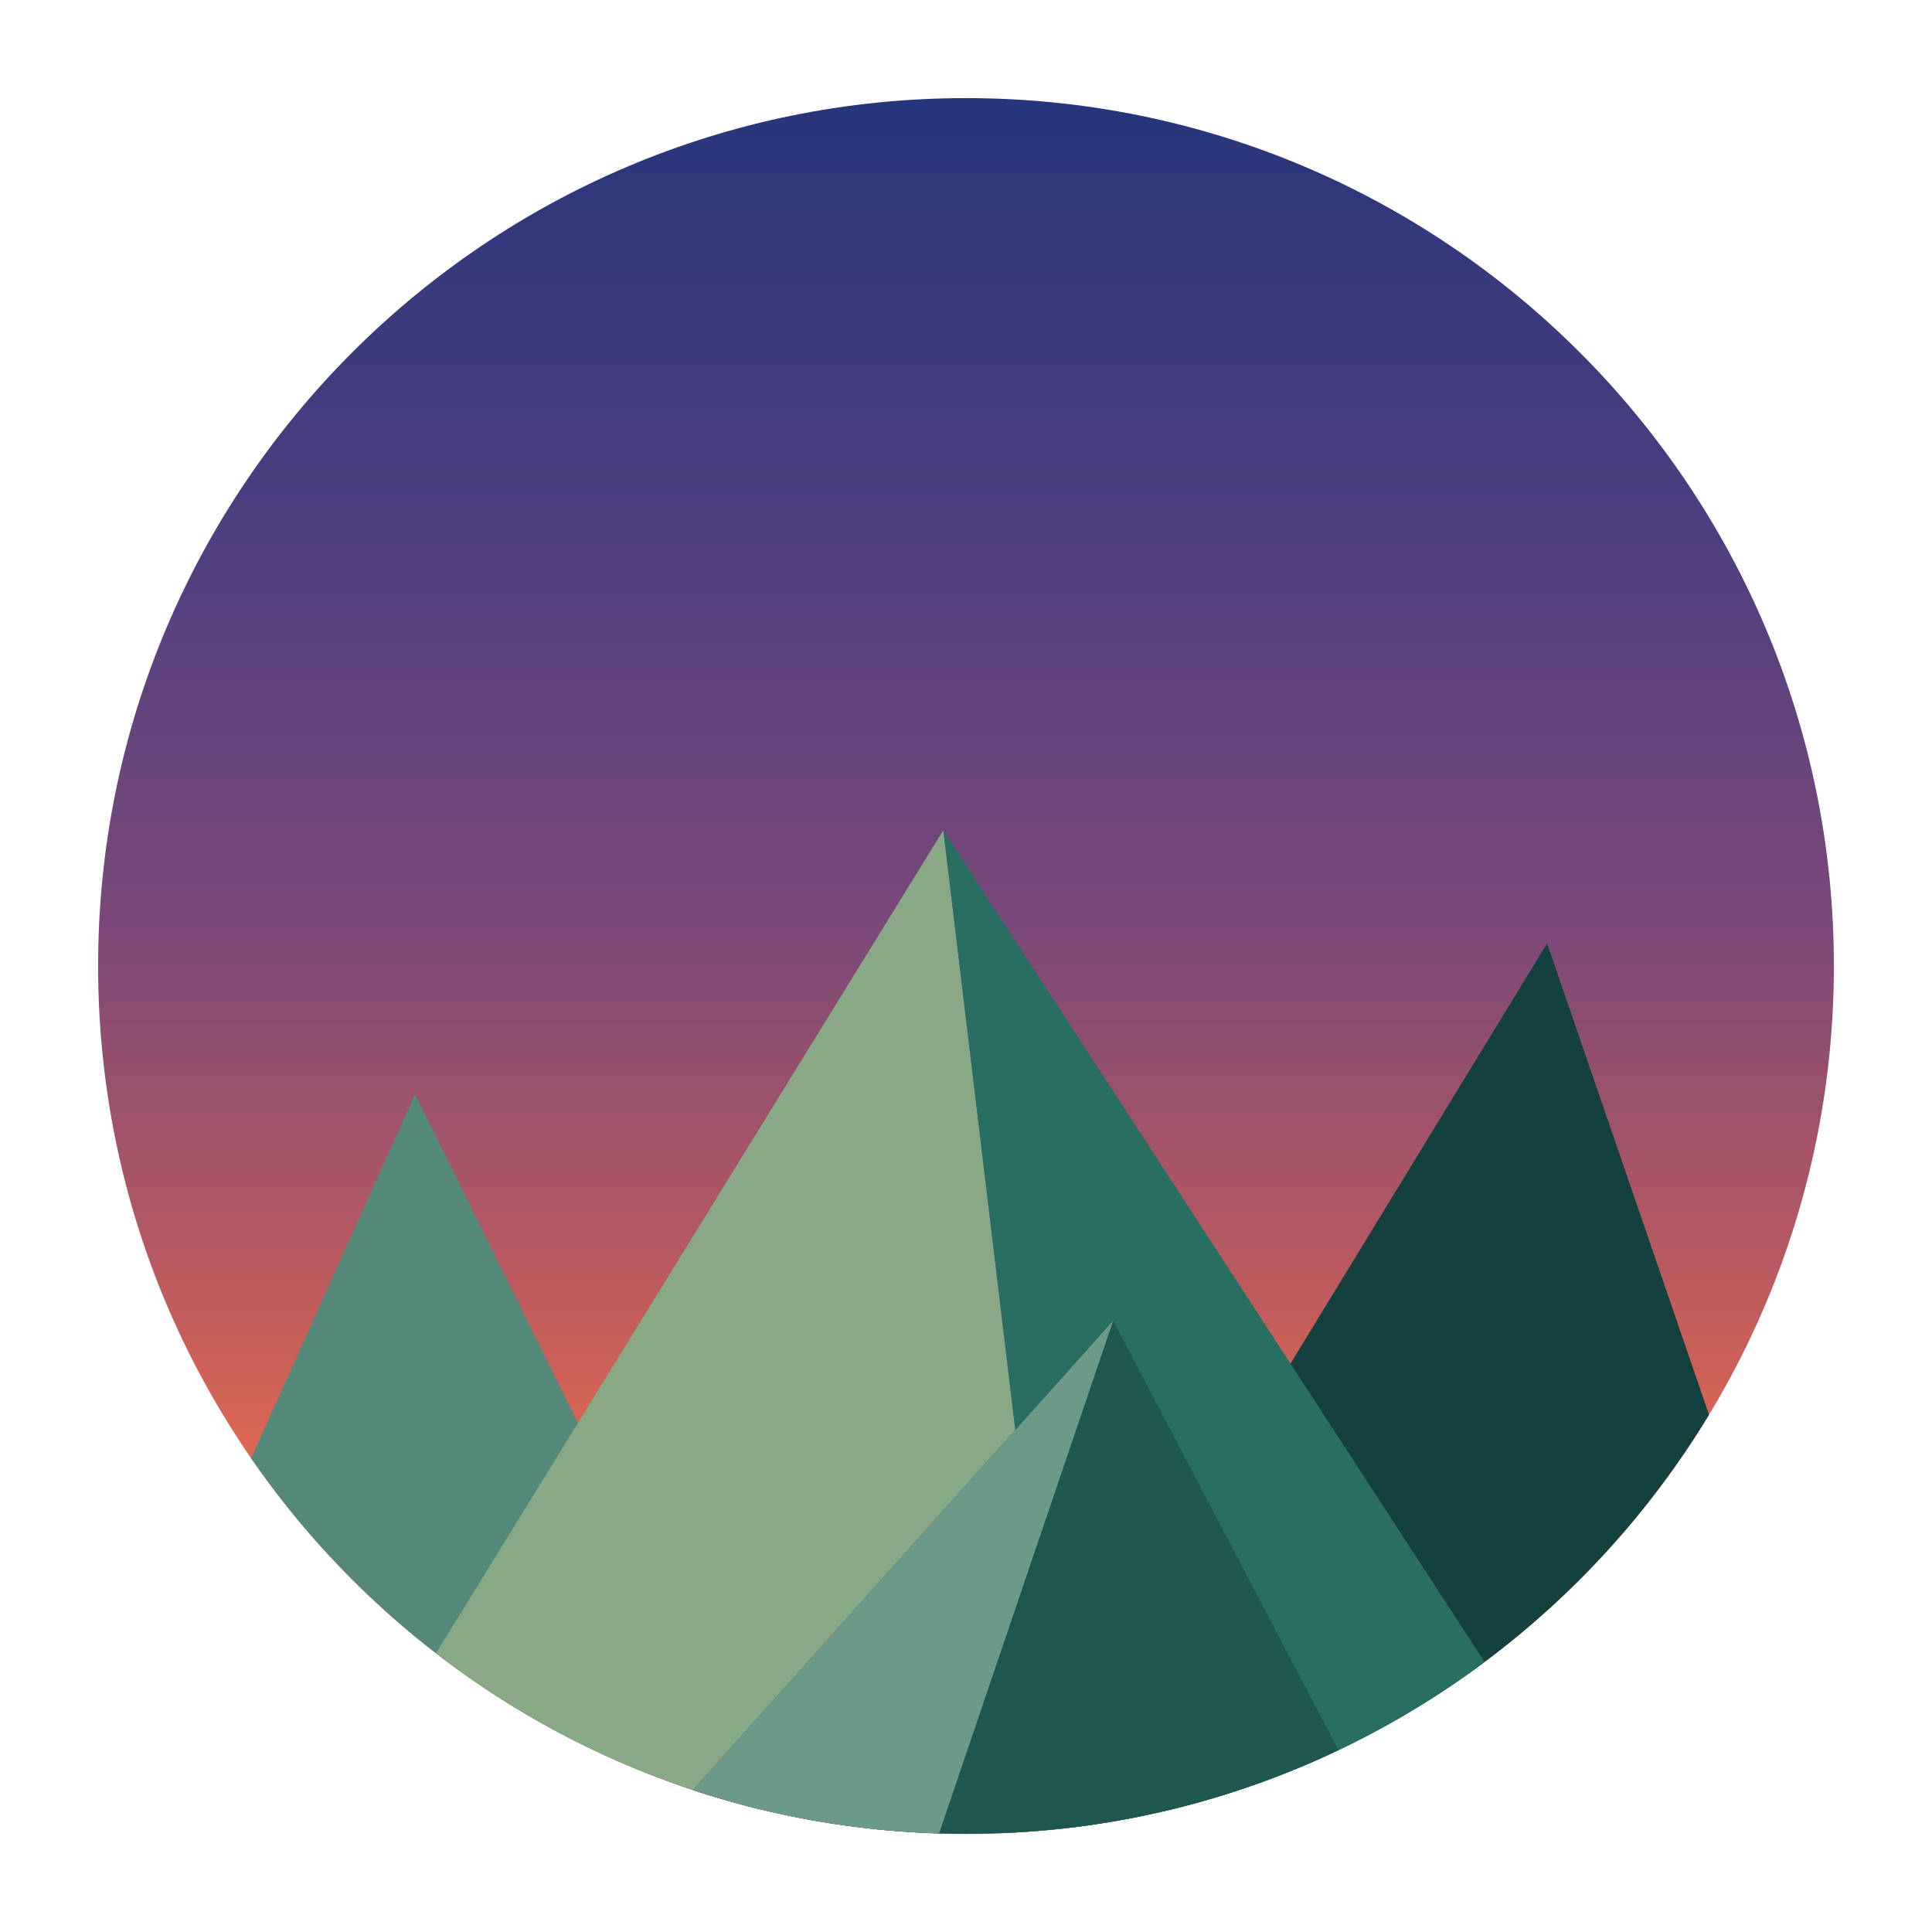
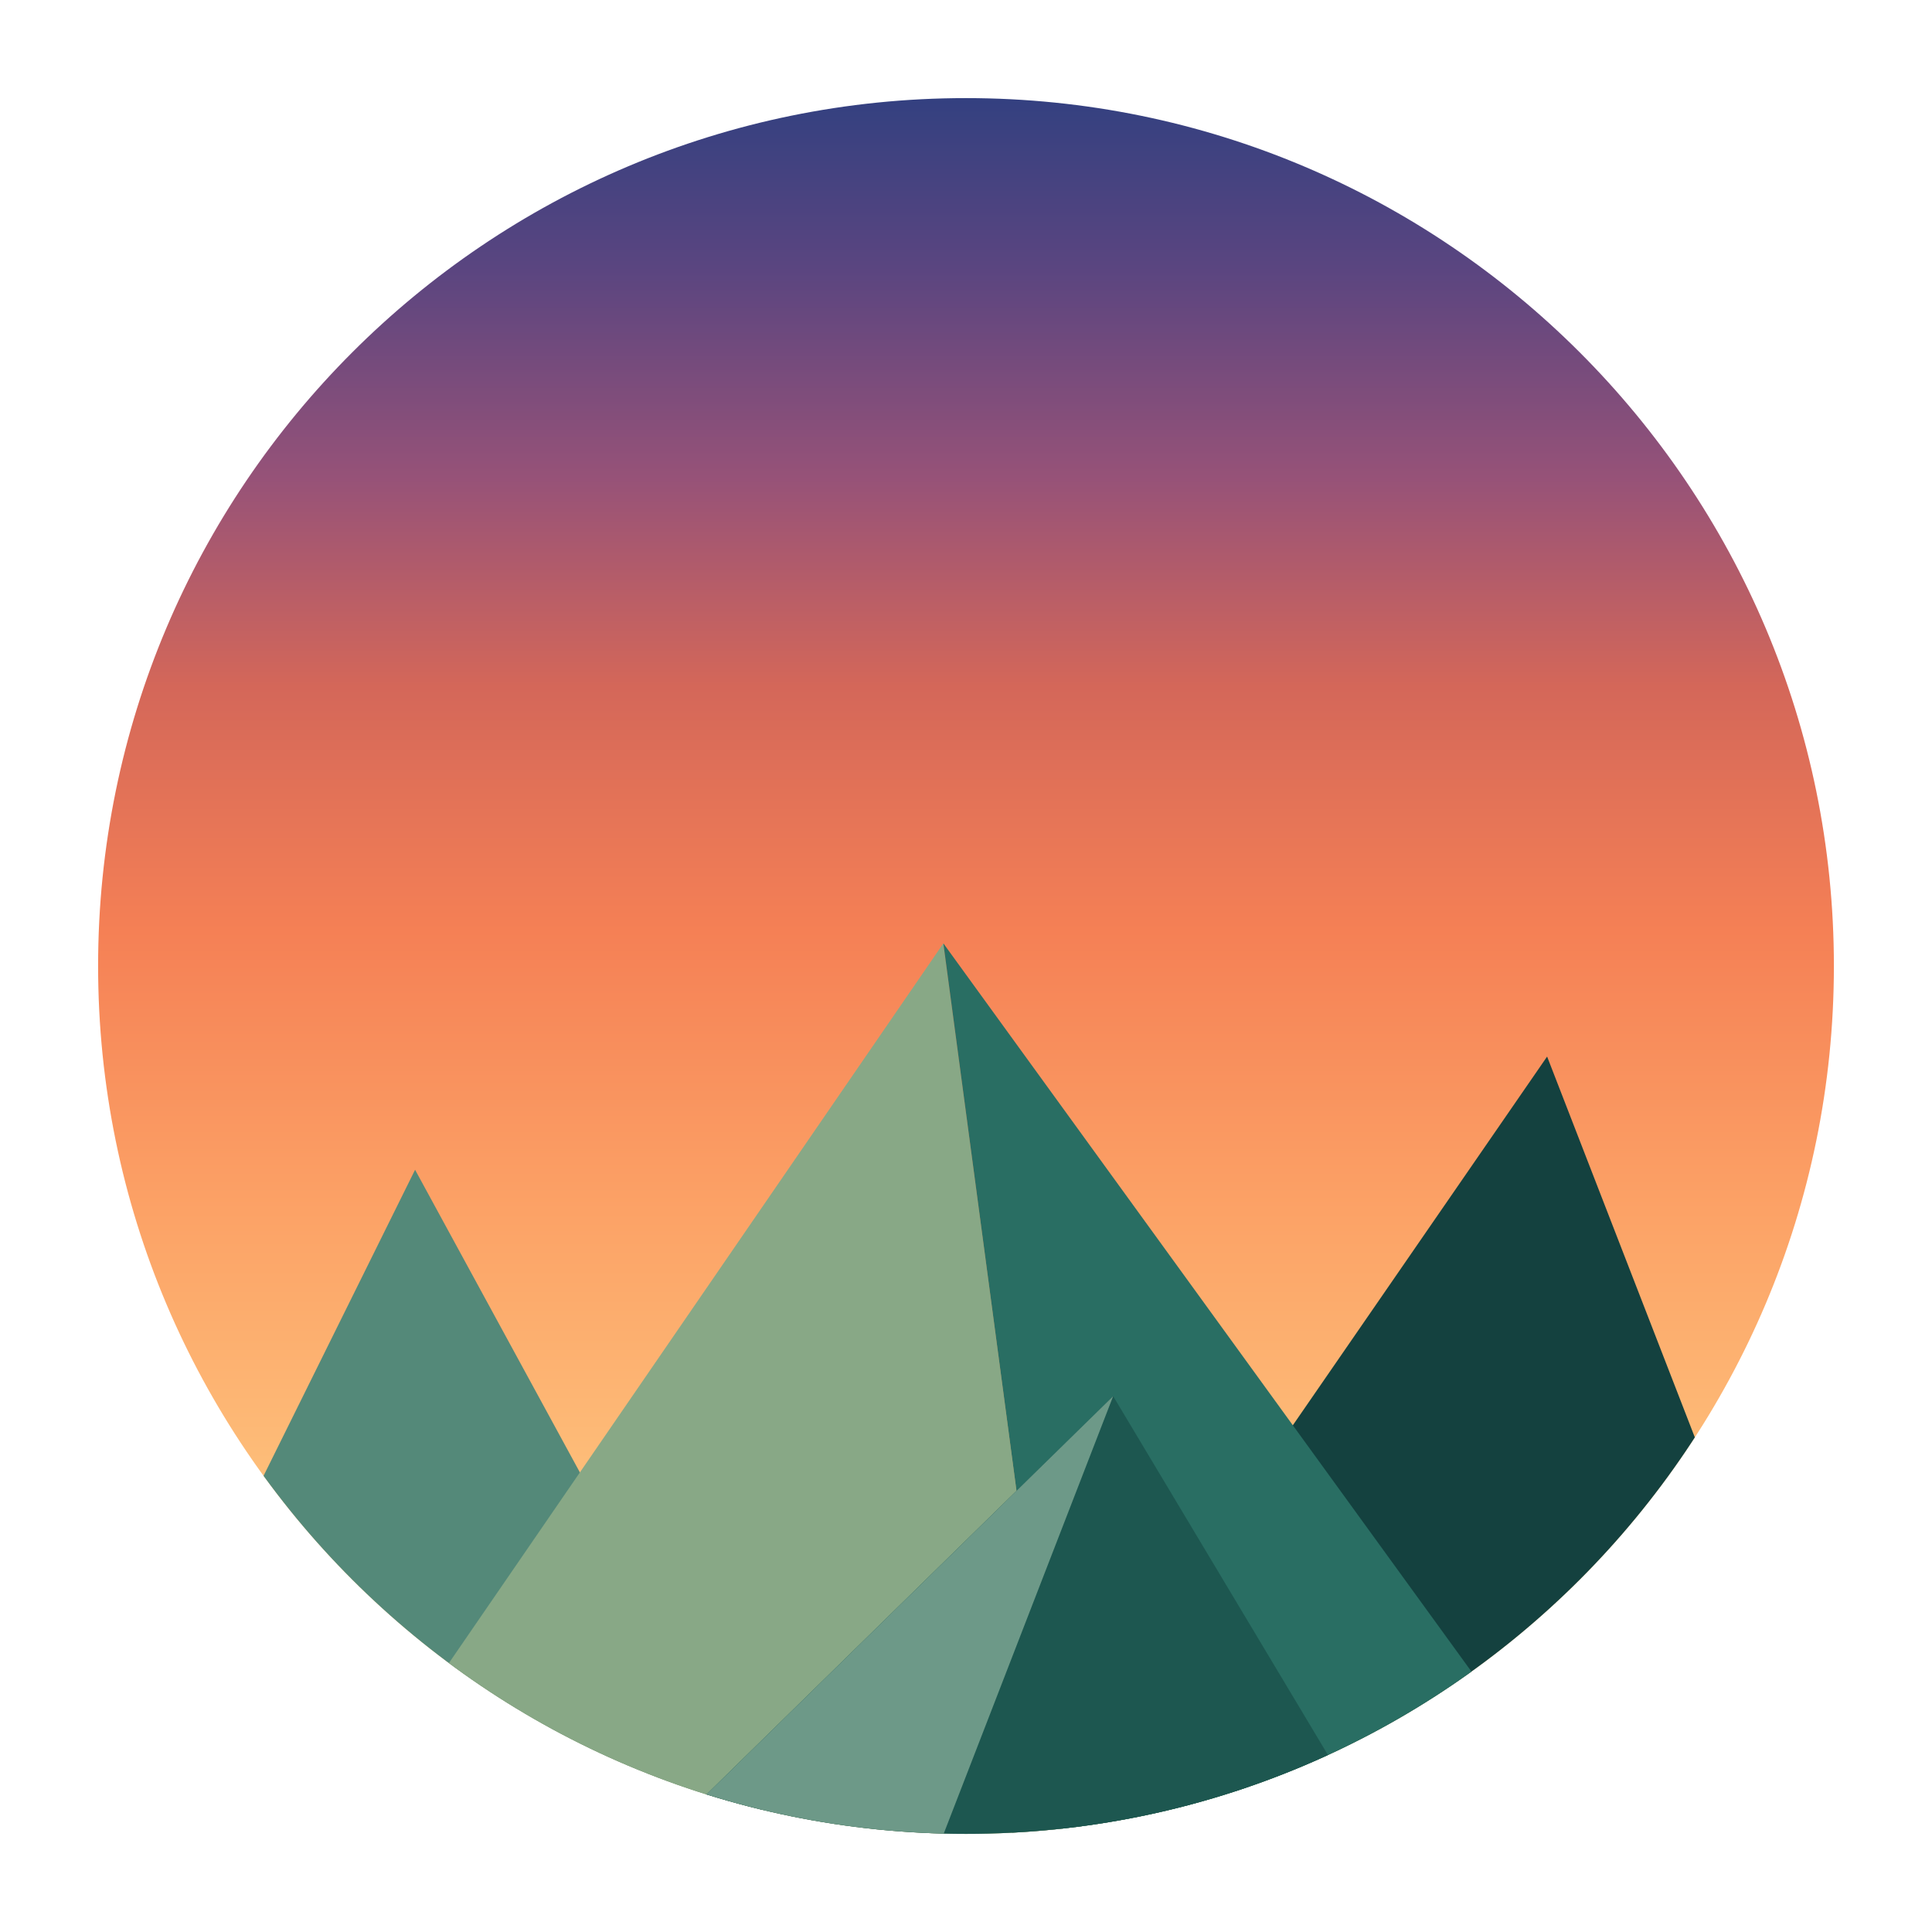
<svg xmlns="http://www.w3.org/2000/svg" viewBox="0 0 512 512" width="100%" height="100%">
  <defs>
    <linearGradient id="sunset-fav" x1="0%" y1="0%" x2="0%" y2="100%">
-       <stop offset="0%" stop-color="#25367a" />
-       <stop offset="25%" stop-color="#4e3e7f" />
-       <stop offset="48%" stop-color="#7c4979" />
-       <stop offset="68%" stop-color="#bc5a5e" />
-       <stop offset="84%" stop-color="#f16f4a" />
-       <stop offset="94%" stop-color="#f88655" />
-       <stop offset="100%" stop-color="#faab72" />
+       <stop offset="0%" stop-color="#324080" />
+       <stop offset="10%" stop-color="#5a4580" />
+       <stop offset="22%" stop-color="#965278" />
+       <stop offset="34%" stop-color="#d46759" />
+       <stop offset="48%" stop-color="#f58055" />
+       <stop offset="64%" stop-color="#fca266" />
+       <stop offset="80%" stop-color="#fdbf7a" />
+       <stop offset="100%" stop-color="#ffe0a4" />
    </linearGradient>
    <clipPath id="fav-circle-clip">
      <circle cx="256" cy="256" r="230" />
    </clipPath>
  </defs>
  <g clip-path="url(#fav-circle-clip)">
    <circle cx="256" cy="256" r="230" fill="url(#sunset-fav)" />
-     <polygon points="10,512 110,290 220,512" fill="#548979" />
-     <polygon points="250,512 410,250 500,512" fill="#14413f" />
-     <polygon points="70,512 250,220 285,512" fill="#88a886" />
-     <polygon points="250,220 440,512 285,512" fill="#296e63" />
-     <polygon points="150,512 295,350 380,512" fill="#1d5750" />
-     <polygon points="150,512 295,350 240,512" fill="#6d9988" />
+     <polygon points="10,512 110,310 220,512" fill="#548979" />
+     <polygon points="250,512 410,280 500,512" fill="#14413f" />
+     <polygon points="70,512 250,250 285,512" fill="#88a886" />
+     <polygon points="250,250 440,512 285,512" fill="#296e63" />
+     <polygon points="150,512 295,370 380,512" fill="#1d5750" />
+     <polygon points="150,512 295,370 240,512" fill="#6d9988" />
  </g>
</svg>
